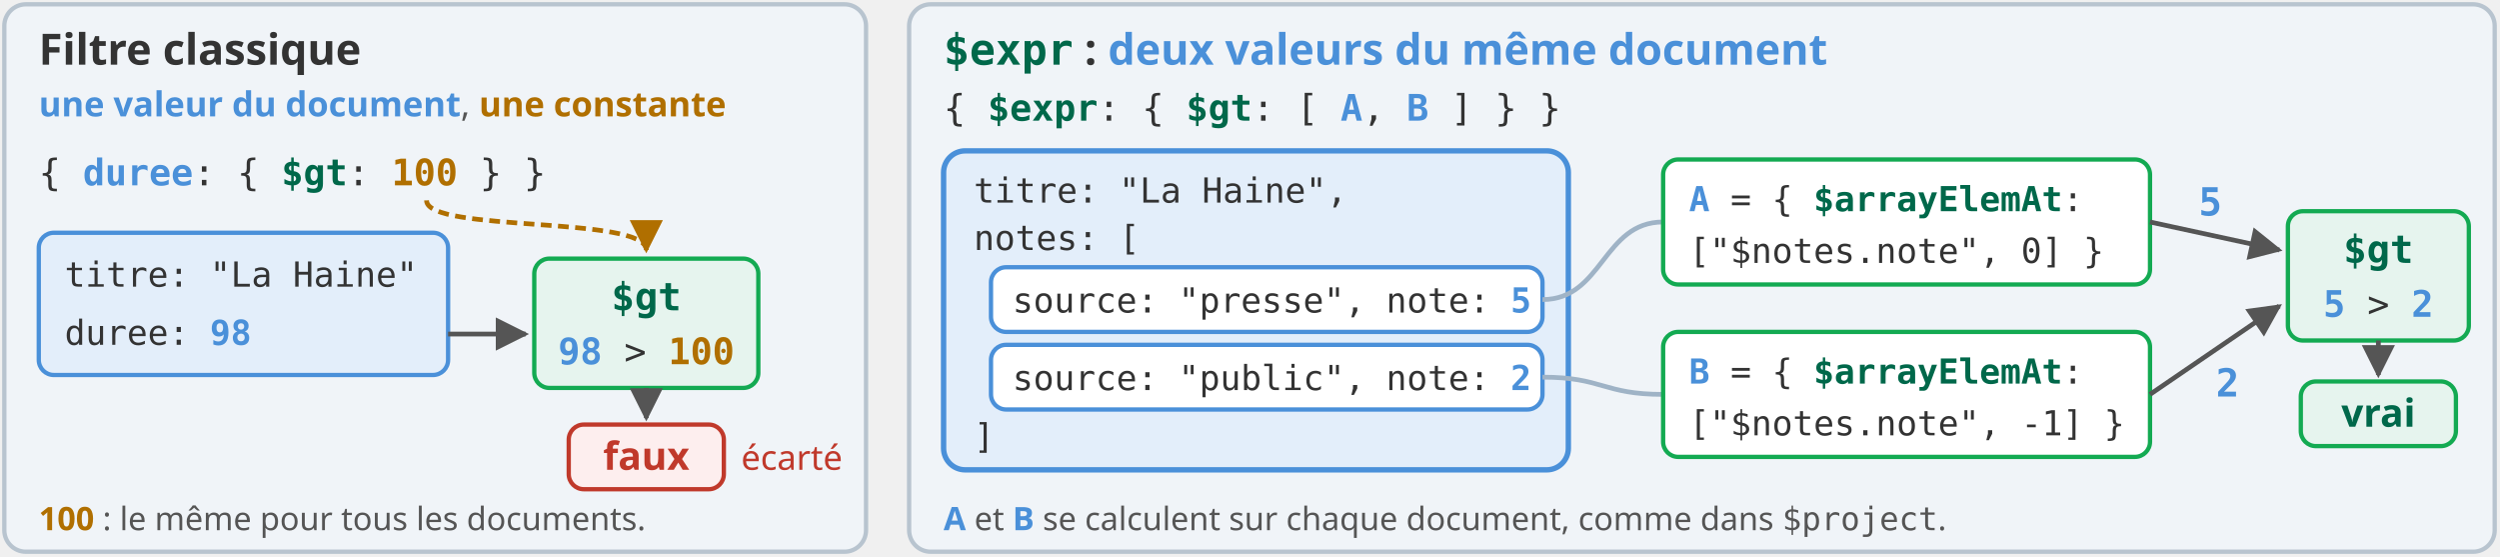
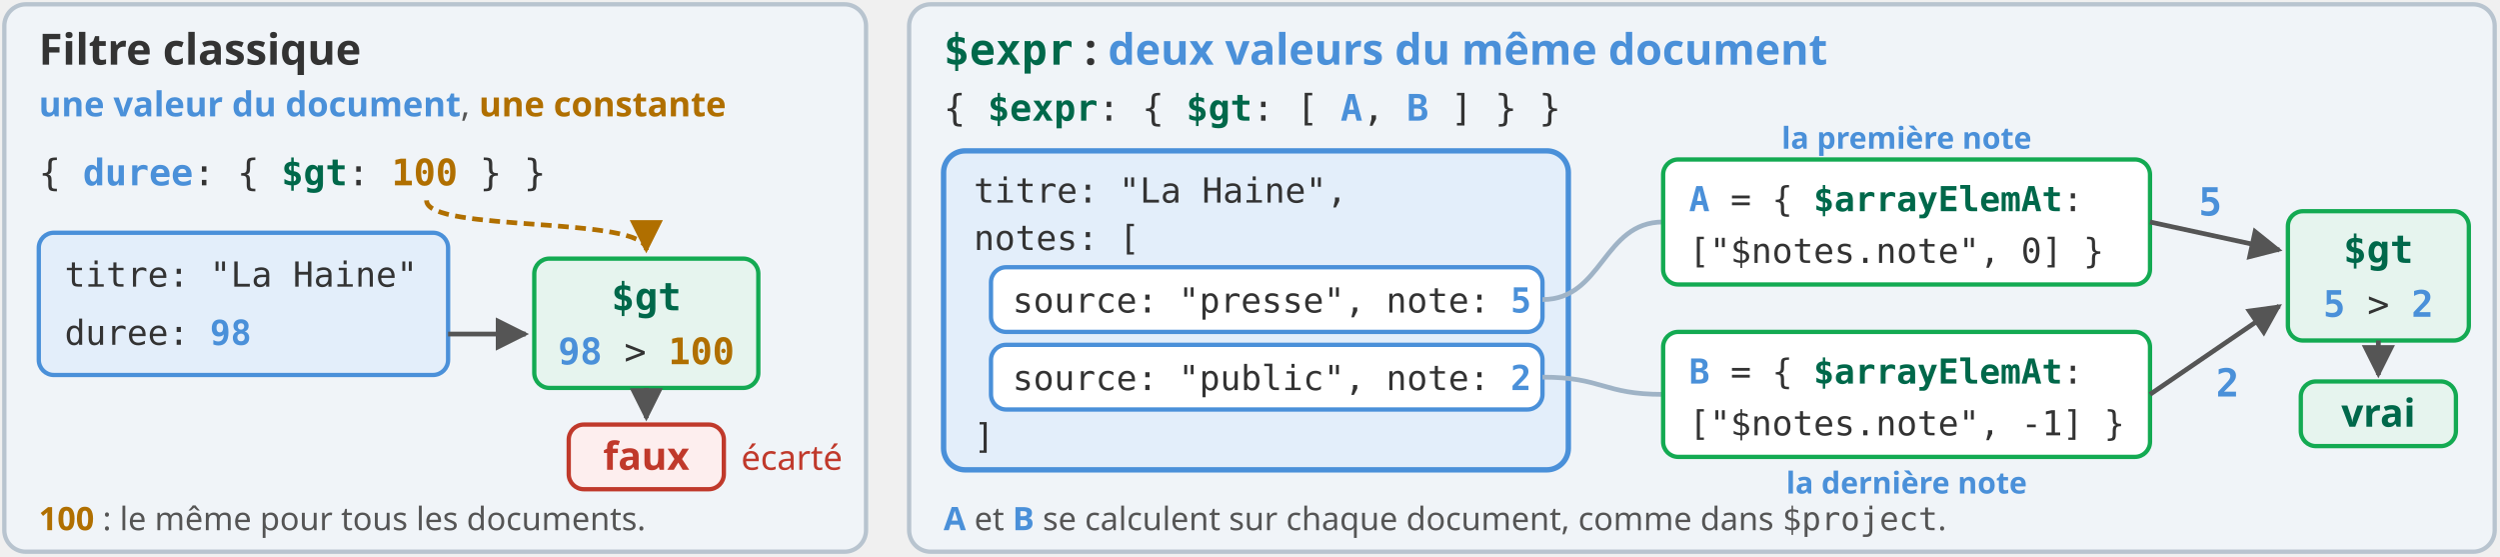
<svg xmlns="http://www.w3.org/2000/svg" viewBox="0 0 1160 258" font-family="sans-serif" role="img" aria-labelledby="t">
  <defs>
    <marker id="fl" viewBox="0 0 10 10" refX="9" refY="5" markerWidth="7" markerHeight="7" orient="auto">
      <path d="M0,0 L10,5 L0,10 z" fill="#555" />
    </marker>
    <marker id="fla" viewBox="0 0 10 10" refX="9" refY="5" markerWidth="7" markerHeight="7" orient="auto">
      <path d="M0,0 L10,5 L0,10 z" fill="#b06f00" />
    </marker>
  </defs>
  <rect x="2" y="2" width="400" height="254" rx="10" fill="#f0f4f8" stroke="#b8c4cf" stroke-width="2" />
  <text x="18" y="30" font-size="20" font-weight="bold" fill="#333">Filtre classique</text>
  <text x="18" y="54" font-size="16" fill="#555">
    <tspan fill="#4a90d9" font-weight="bold">une valeur du document</tspan>, <tspan fill="#b06f00" font-weight="bold">une constante</tspan>
  </text>
  <text x="18" y="86" font-family="monospace" font-size="17" fill="#333">{ <tspan fill="#4a90d9" font-weight="bold">duree</tspan>: { <tspan fill="#00684a" font-weight="bold">$gt</tspan>: <tspan fill="#b06f00" font-weight="bold">100</tspan> } }</text>
  <rect x="18" y="108" width="190" height="66" rx="7" fill="#e3eefa" stroke="#4a90d9" stroke-width="2" />
  <g font-family="monospace" font-size="16" fill="#333">
    <text x="30" y="133">titre: "La Haine"</text>
    <text x="30" y="160">duree: <tspan fill="#4a90d9" font-weight="bold">98</tspan>
    </text>
  </g>
  <path d="M198,93 C198,108 300,100 300,116" fill="none" stroke="#b06f00" stroke-width="2.2" stroke-dasharray="5 3" marker-end="url(#fla)" />
  <line x1="208" y1="155" x2="244" y2="155" stroke="#555" stroke-width="2.2" marker-end="url(#fl)" />
  <rect x="248" y="120" width="104" height="60" rx="7" fill="#e6f4ee" stroke="#13aa52" stroke-width="2" />
  <text x="300" y="144" font-family="monospace" font-size="18" font-weight="bold" fill="#00684a" text-anchor="middle">$gt</text>
  <text x="300" y="169" font-family="monospace" font-size="17" fill="#333" text-anchor="middle">
    <tspan fill="#4a90d9" font-weight="bold">98</tspan> &gt; <tspan fill="#b06f00" font-weight="bold">100</tspan>
  </text>
  <line x1="300" y1="180" x2="300" y2="194" stroke="#555" stroke-width="2.2" marker-end="url(#fl)" />
  <rect x="264" y="197" width="72" height="30" rx="7" fill="#fdeeee" stroke="#c0392b" stroke-width="2" />
  <text x="300" y="218" font-size="18" font-weight="bold" fill="#c0392b" text-anchor="middle">faux</text>
  <text x="344" y="218" font-size="16" fill="#c0392b">écarté</text>
  <text x="18" y="246" font-size="15" fill="#555">
    <tspan fill="#b06f00" font-weight="bold">100</tspan> : le même pour tous les documents.</text>
  <rect x="422" y="2" width="736" height="254" rx="10" fill="#f0f4f8" stroke="#b8c4cf" stroke-width="2" />
  <text x="438" y="30" font-size="20" font-weight="bold" fill="#333">
    <tspan font-family="monospace" fill="#00684a">$expr</tspan> : <tspan fill="#4a90d9">deux valeurs du même document</tspan>
  </text>
  <text x="438" y="56" font-family="monospace" font-size="17" fill="#333">{ <tspan fill="#00684a" font-weight="bold">$expr</tspan>: { <tspan fill="#00684a" font-weight="bold">$gt</tspan>: [ <tspan fill="#4a90d9" font-weight="bold">A</tspan>, <tspan fill="#4a90d9" font-weight="bold">B</tspan> ] } }</text>
  <rect x="438" y="70" width="290" height="148" rx="10" fill="#e3eefa" stroke="#4a90d9" stroke-width="2.5" />
  <g font-family="monospace" font-size="16" fill="#333">
    <text x="452" y="94">titre: "La Haine",</text>
    <text x="452" y="116">notes: [</text>
    <text x="452" y="208">]</text>
  </g>
  <rect x="460" y="124" width="256" height="30" rx="7" fill="#ffffff" stroke="#4a90d9" stroke-width="2" />
  <text x="470" y="145" font-family="monospace" font-size="16" fill="#333">source: "presse", note: <tspan fill="#4a90d9" font-weight="bold">5</tspan>
  </text>
  <rect x="460" y="160" width="256" height="30" rx="7" fill="#ffffff" stroke="#4a90d9" stroke-width="2" />
  <text x="470" y="181" font-family="monospace" font-size="16" fill="#333">source: "public", note: <tspan fill="#4a90d9" font-weight="bold">2</tspan>
  </text>
  <path d="M716,139 C744,139 744,103 772,103" fill="none" stroke="#9fb3c6" stroke-width="2.2" />
  <path d="M716,175 C744,175 744,183 772,183" fill="none" stroke="#9fb3c6" stroke-width="2.2" />
  <rect x="772" y="74" width="226" height="58" rx="7" fill="#ffffff" stroke="#13aa52" stroke-width="2" />
  <g font-family="monospace" font-size="16" fill="#333">
    <text x="784" y="98">
      <tspan fill="#4a90d9" font-weight="bold">A</tspan> = { <tspan fill="#00684a" font-weight="bold">$arrayElemAt</tspan>:</text>
    <text x="784" y="122">["$notes.note", 0] }</text>
  </g>
+   <text x="885" y="69" font-size="14" font-weight="bold" fill="#4a90d9" text-anchor="middle">la première note</text>
+   <text x="885" y="229" font-size="14" font-weight="bold" fill="#4a90d9" text-anchor="middle">la dernière note</text>
  <rect x="772" y="154" width="226" height="58" rx="7" fill="#ffffff" stroke="#13aa52" stroke-width="2" />
  <g font-family="monospace" font-size="16" fill="#333">
    <text x="784" y="178">
      <tspan fill="#4a90d9" font-weight="bold">B</tspan> = { <tspan fill="#00684a" font-weight="bold">$arrayElemAt</tspan>:</text>
    <text x="784" y="202">["$notes.note", -1] }</text>
  </g>
  <line x1="998" y1="103" x2="1058" y2="116" stroke="#555" stroke-width="2.2" marker-end="url(#fl)" />
  <text x="1026" y="100" font-family="monospace" font-size="18" font-weight="bold" fill="#4a90d9" text-anchor="middle">5</text>
  <line x1="998" y1="183" x2="1058" y2="142" stroke="#555" stroke-width="2.2" marker-end="url(#fl)" />
  <text x="1034" y="184" font-family="monospace" font-size="18" font-weight="bold" fill="#4a90d9" text-anchor="middle">2</text>
  <rect x="1062" y="98" width="84" height="60" rx="7" fill="#e6f4ee" stroke="#13aa52" stroke-width="2" />
  <text x="1104" y="122" font-family="monospace" font-size="18" font-weight="bold" fill="#00684a" text-anchor="middle">$gt</text>
  <text x="1104" y="147" font-family="monospace" font-size="17" fill="#333" text-anchor="middle">
    <tspan fill="#4a90d9" font-weight="bold">5</tspan> &gt; <tspan fill="#4a90d9" font-weight="bold">2</tspan>
  </text>
  <line x1="1104" y1="158" x2="1104" y2="174" stroke="#555" stroke-width="2.2" marker-end="url(#fl)" />
  <rect x="1068" y="177" width="72" height="30" rx="7" fill="#e6f4ee" stroke="#13aa52" stroke-width="2" />
  <text x="1104" y="198" font-size="18" font-weight="bold" fill="#00684a" text-anchor="middle">vrai</text>
  <text x="438" y="246" font-size="15" fill="#555">
    <tspan fill="#4a90d9" font-weight="bold">A</tspan> et <tspan fill="#4a90d9" font-weight="bold">B</tspan> se calculent sur chaque document, comme dans <tspan font-family="monospace">$project</tspan>.</text>
</svg>
